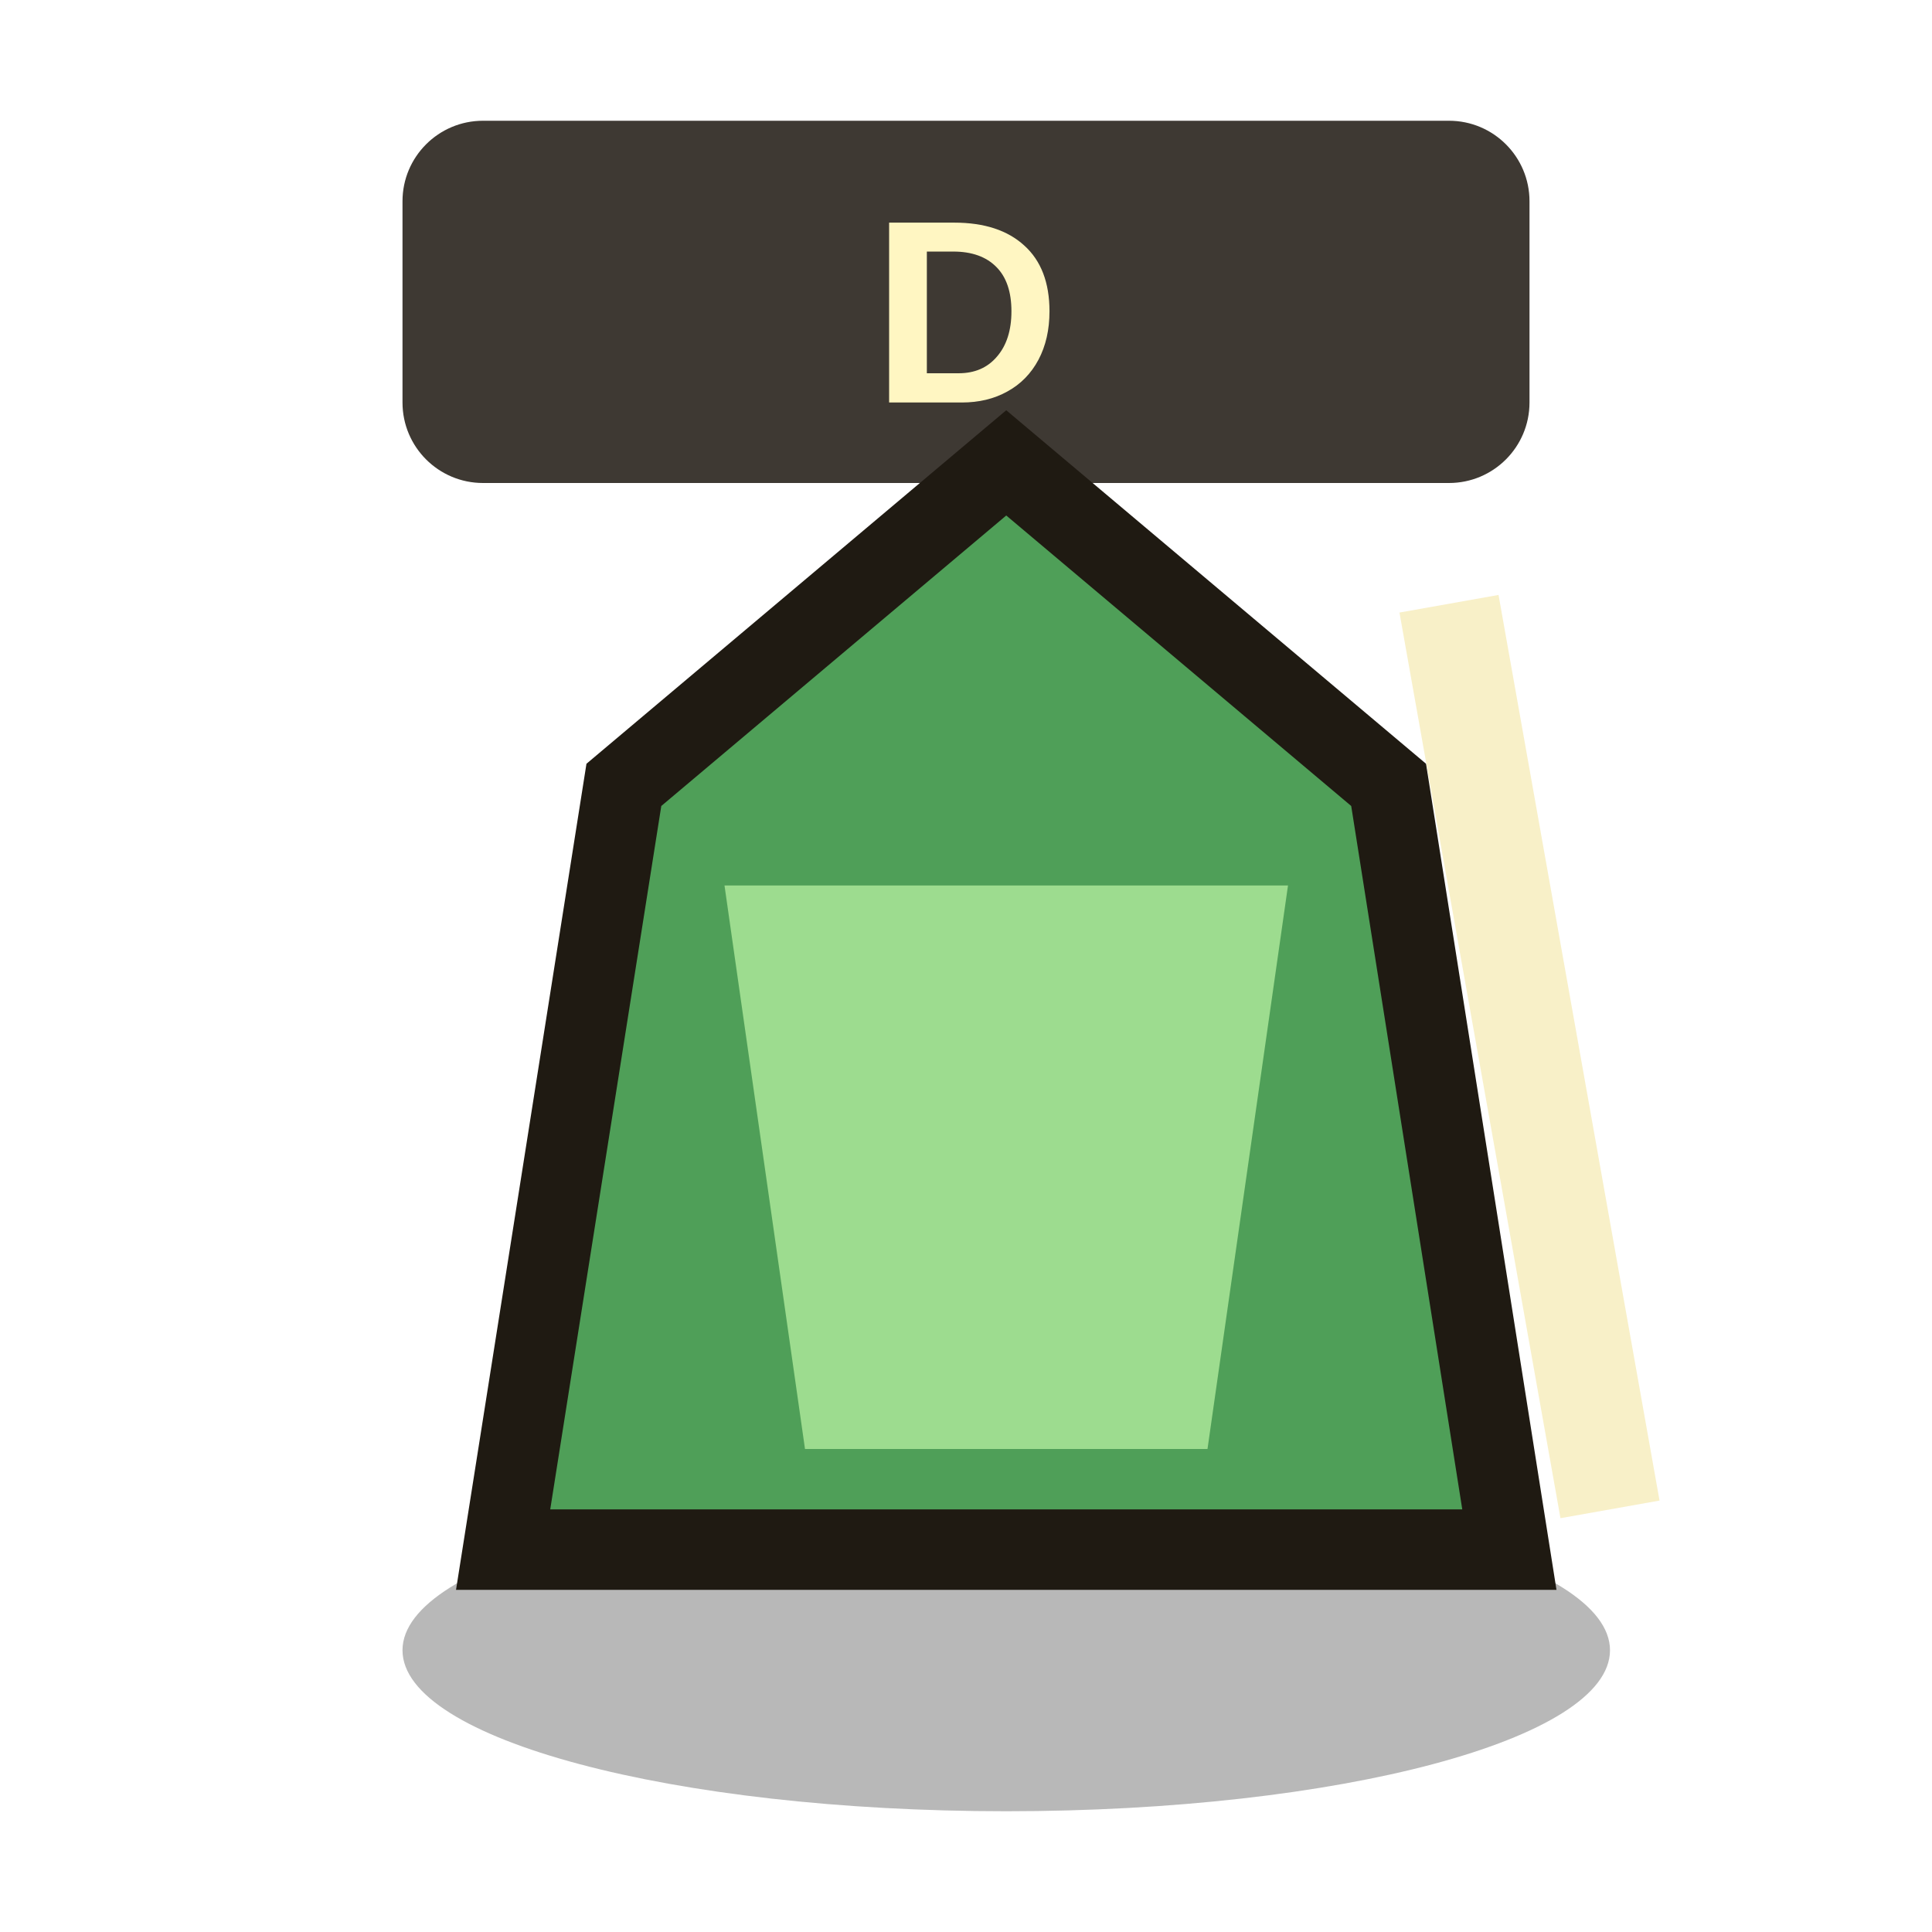
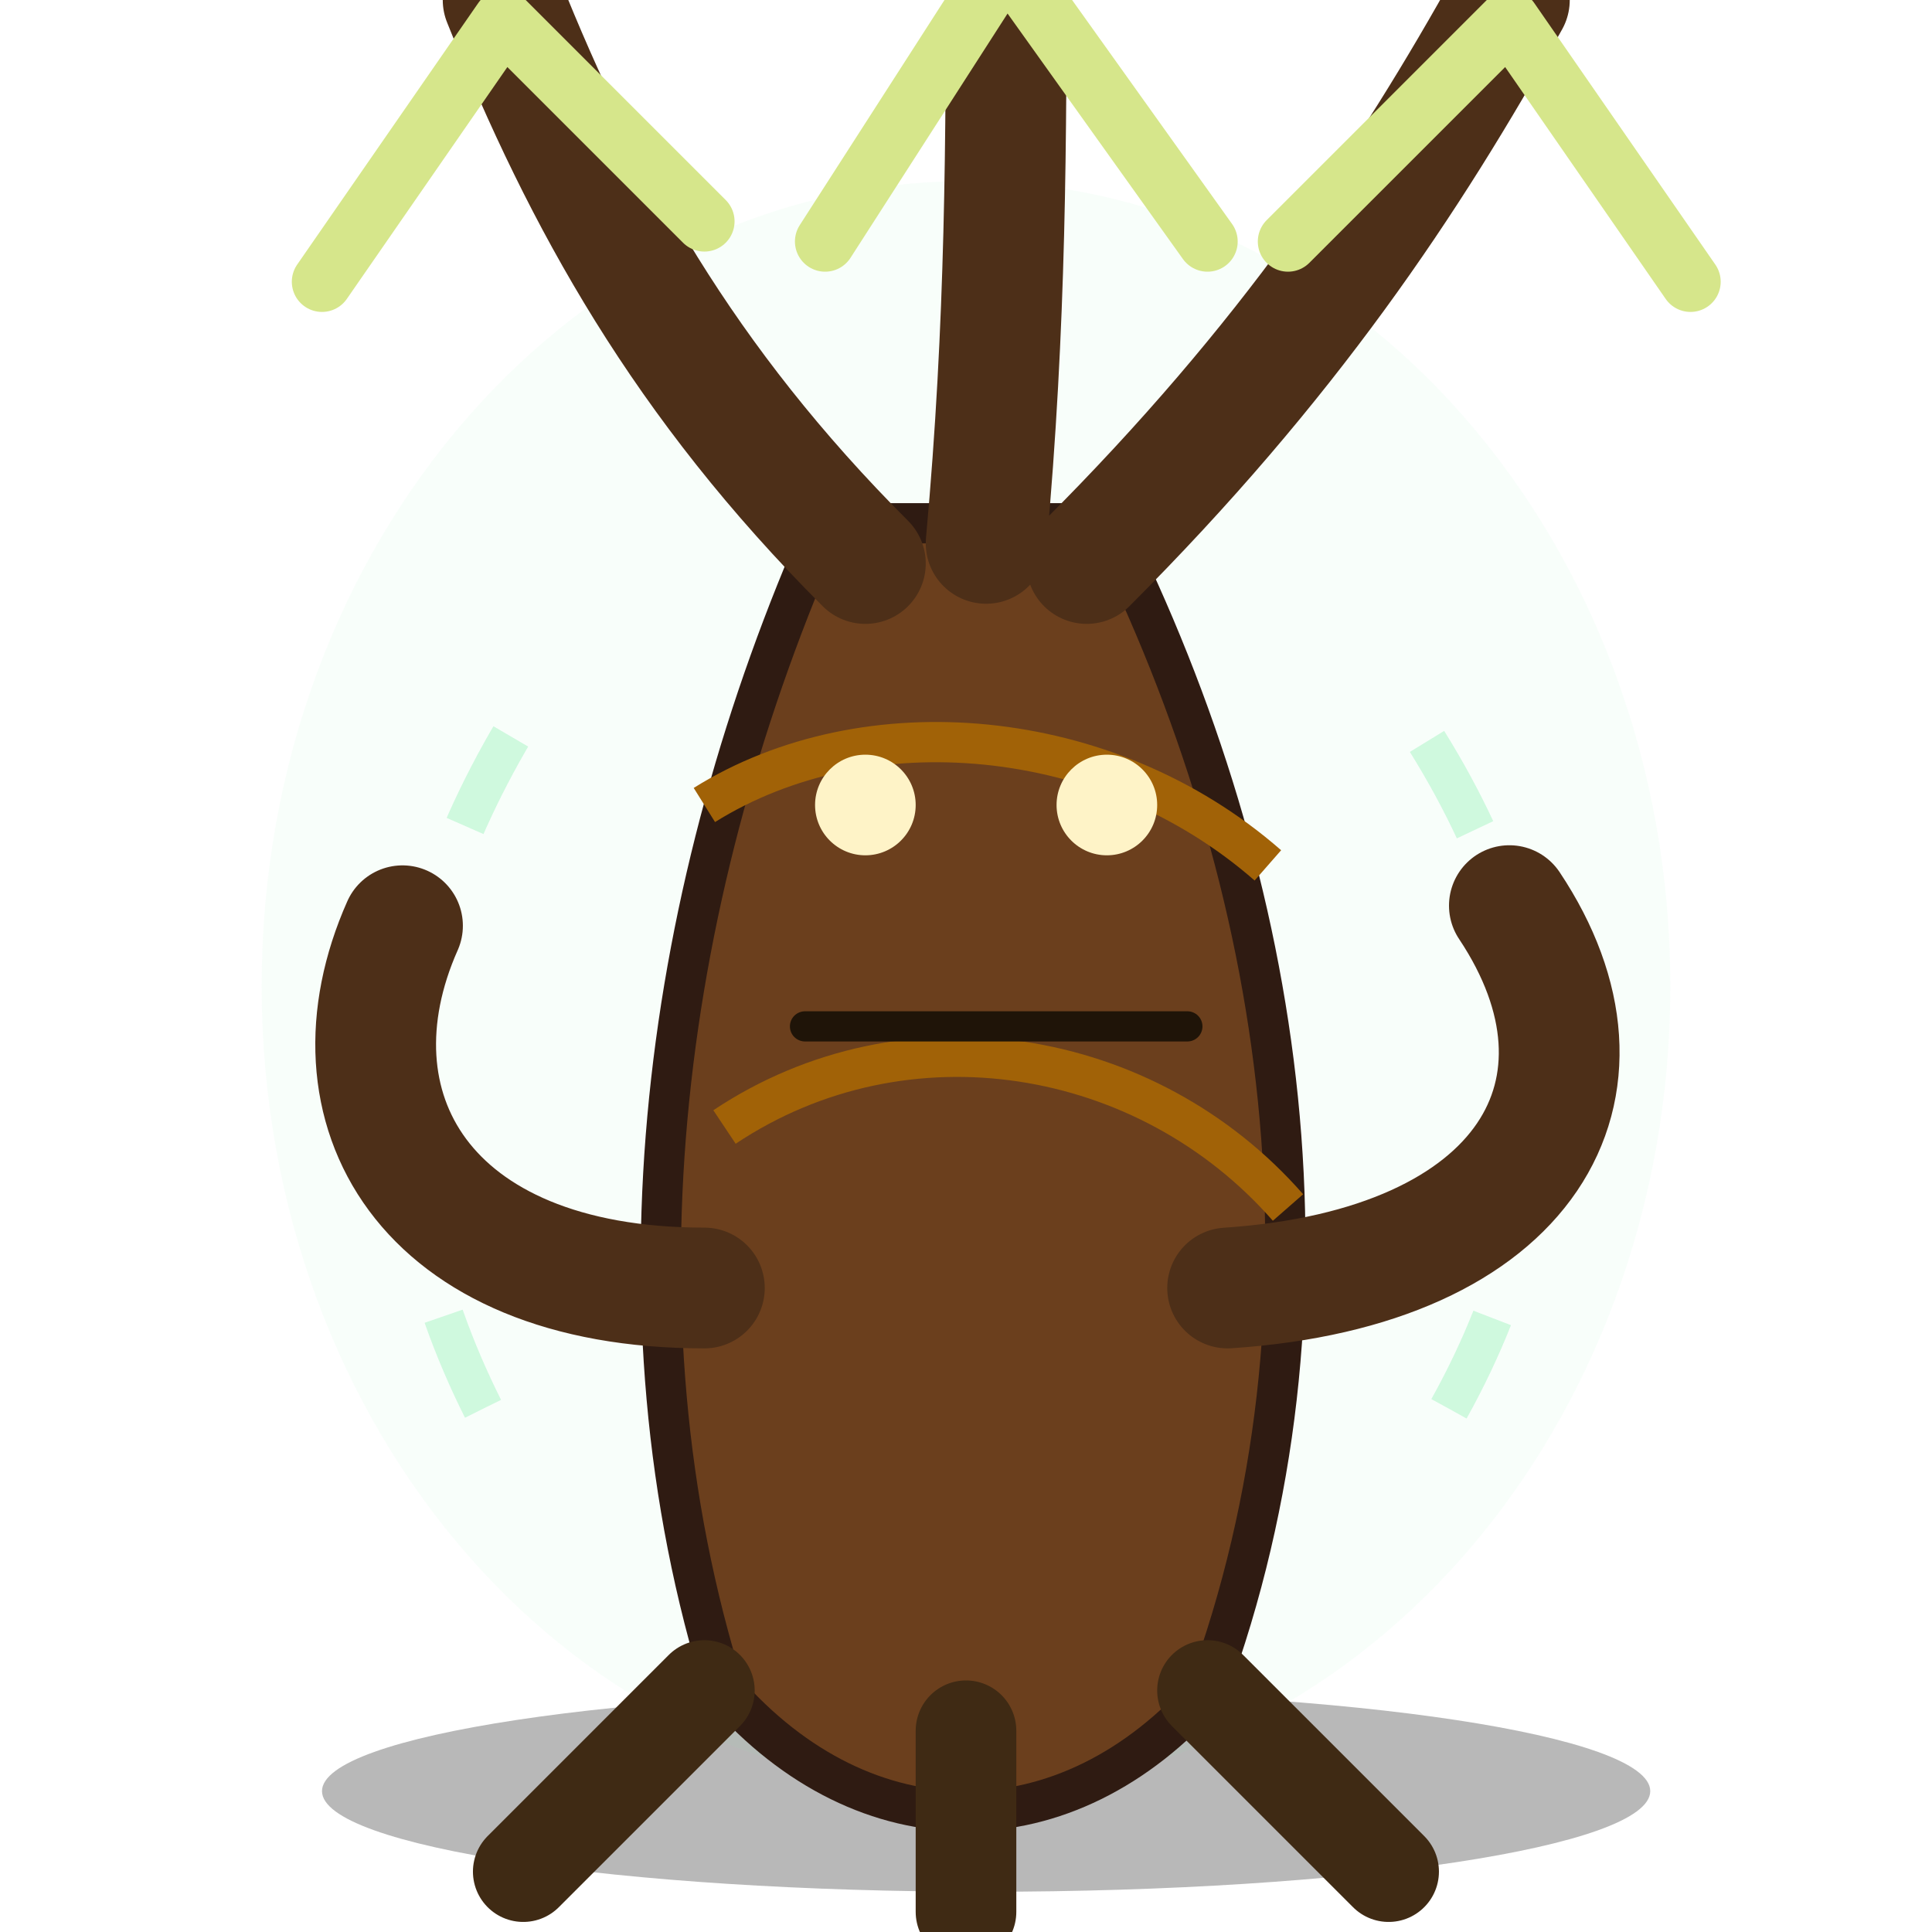
- <svg xmlns="http://www.w3.org/2000/svg" width="96" height="96" viewBox="0 0 96 96">
-   <ellipse cx="50" cy="82" rx="30" ry="8" fill="#000" opacity=".28" />
-   <path d="M25 77 L31 39 L50 23 L69 39 L75 77 Z" fill="#4f9f58" stroke="#1f1a12" stroke-width="4" />
-   <path d="M36 44 H64 L60 72 H40 Z" fill="#b7f0a1" opacity=".75" />
-   <path d="M72 30 L80 75" stroke="#f8f0c8" stroke-width="5" />
-   <rect x="20" y="6" width="56" height="18" rx="4" fill="#1f1a12" opacity=".86" />
-   <text x="48" y="20" text-anchor="middle" font-family="Arial, sans-serif" font-size="13" font-weight="800" fill="#fff6c2">D</text>
+ <svg xmlns="http://www.w3.org/2000/svg" width="96" height="96" viewBox="0 0 96 96" role="img" aria-labelledby="unit-dendroid-title unit-dendroid-desc">
+   <defs>
+     <linearGradient id="unit-dendroid-body" x1="0" y1="0" x2="1" y2="1">
+       <stop offset="0%" stop-color="#bbf7d0" />
+       <stop offset="48%" stop-color="#2f6f3b" />
+       <stop offset="100%" stop-color="#12391f" />
+     </linearGradient>
+     <linearGradient id="unit-dendroid-alt" x1="0" y1="0" x2="1" y2="1">
+       <stop offset="0%" stop-color="#d6e68b" />
+       <stop offset="100%" stop-color="#7a4f25" />
+     </linearGradient>
+     <linearGradient id="unit-dendroid-steel" x1="0" y1="0" x2="0" y2="1">
+       <stop offset="0%" stop-color="#f8fafc" />
+       <stop offset="55%" stop-color="#aeb8c4" />
+       <stop offset="100%" stop-color="#475569" />
+     </linearGradient>
+     <radialGradient id="unit-dendroid-glow" cx="50%" cy="48%" r="50%">
+       <stop offset="0%" stop-color="#d6e68b" stop-opacity=".65" />
+       <stop offset="100%" stop-color="#d6e68b" stop-opacity="0" />
+     </radialGradient>
+   </defs>
+   <ellipse cx="49" cy="89" rx="33" ry="5" fill="#000" opacity=".28" />
+   <g>
+     <g opacity=".55">
+       <ellipse cx="48" cy="49" rx="35" ry="40" fill="#86efac" opacity=".10" />
+       <path d="M24 70 Q15 52 27 34 M72 70 Q82 52 69 34" fill="none" stroke="#86efac" stroke-width="2" stroke-dasharray="5 5" opacity=".7" />
+     </g>
+     <path d="M36 84 C30 65 33 44 41 26 L55 26 C64 44 67 65 60 84 C53 92 43 92 36 84 Z" fill="#6b3f1d" stroke="#2f1b12" stroke-width="2" />
+     <path d="M43 28 C34 19 29 10 25 0 M54 28 C64 18 70 9 75 0 M49 27 C50 16 50 7 50 -3" fill="none" stroke="#4d2f18" stroke-width="6" stroke-linecap="round" />
+     <path d="M25 1 L16 14 M25 1 L35 11 M75 1 L84 14 M75 1 L64 12 M50 -2 L41 12 M50 -2 L60 12" stroke="#d6e68b" stroke-width="3" stroke-linecap="round" />
+     <path d="M35 40 C43 35 55 36 63 43 M36 56 C45 50 57 52 64 60" fill="none" stroke="#a16207" stroke-width="2" />
+     <circle cx="43" cy="40" r="2.5" fill="#fef3c7" />
+     <circle cx="55" cy="40" r="2.5" fill="#fef3c7" />
+     <path d="M40 51 H59" stroke="#1f1408" stroke-width="1.5" stroke-linecap="round" />
+     <path d="M35 64 C21 64 16 55 20 46 M61 64 C76 63 81 54 75 45" fill="none" stroke="#4d2f18" stroke-width="6" stroke-linecap="round" />
+     <path d="M35 84 L26 93 M60 84 L69 93 M48 86 L48 95" stroke="#3f2a14" stroke-width="5" stroke-linecap="round" />
+   </g>
</svg>
